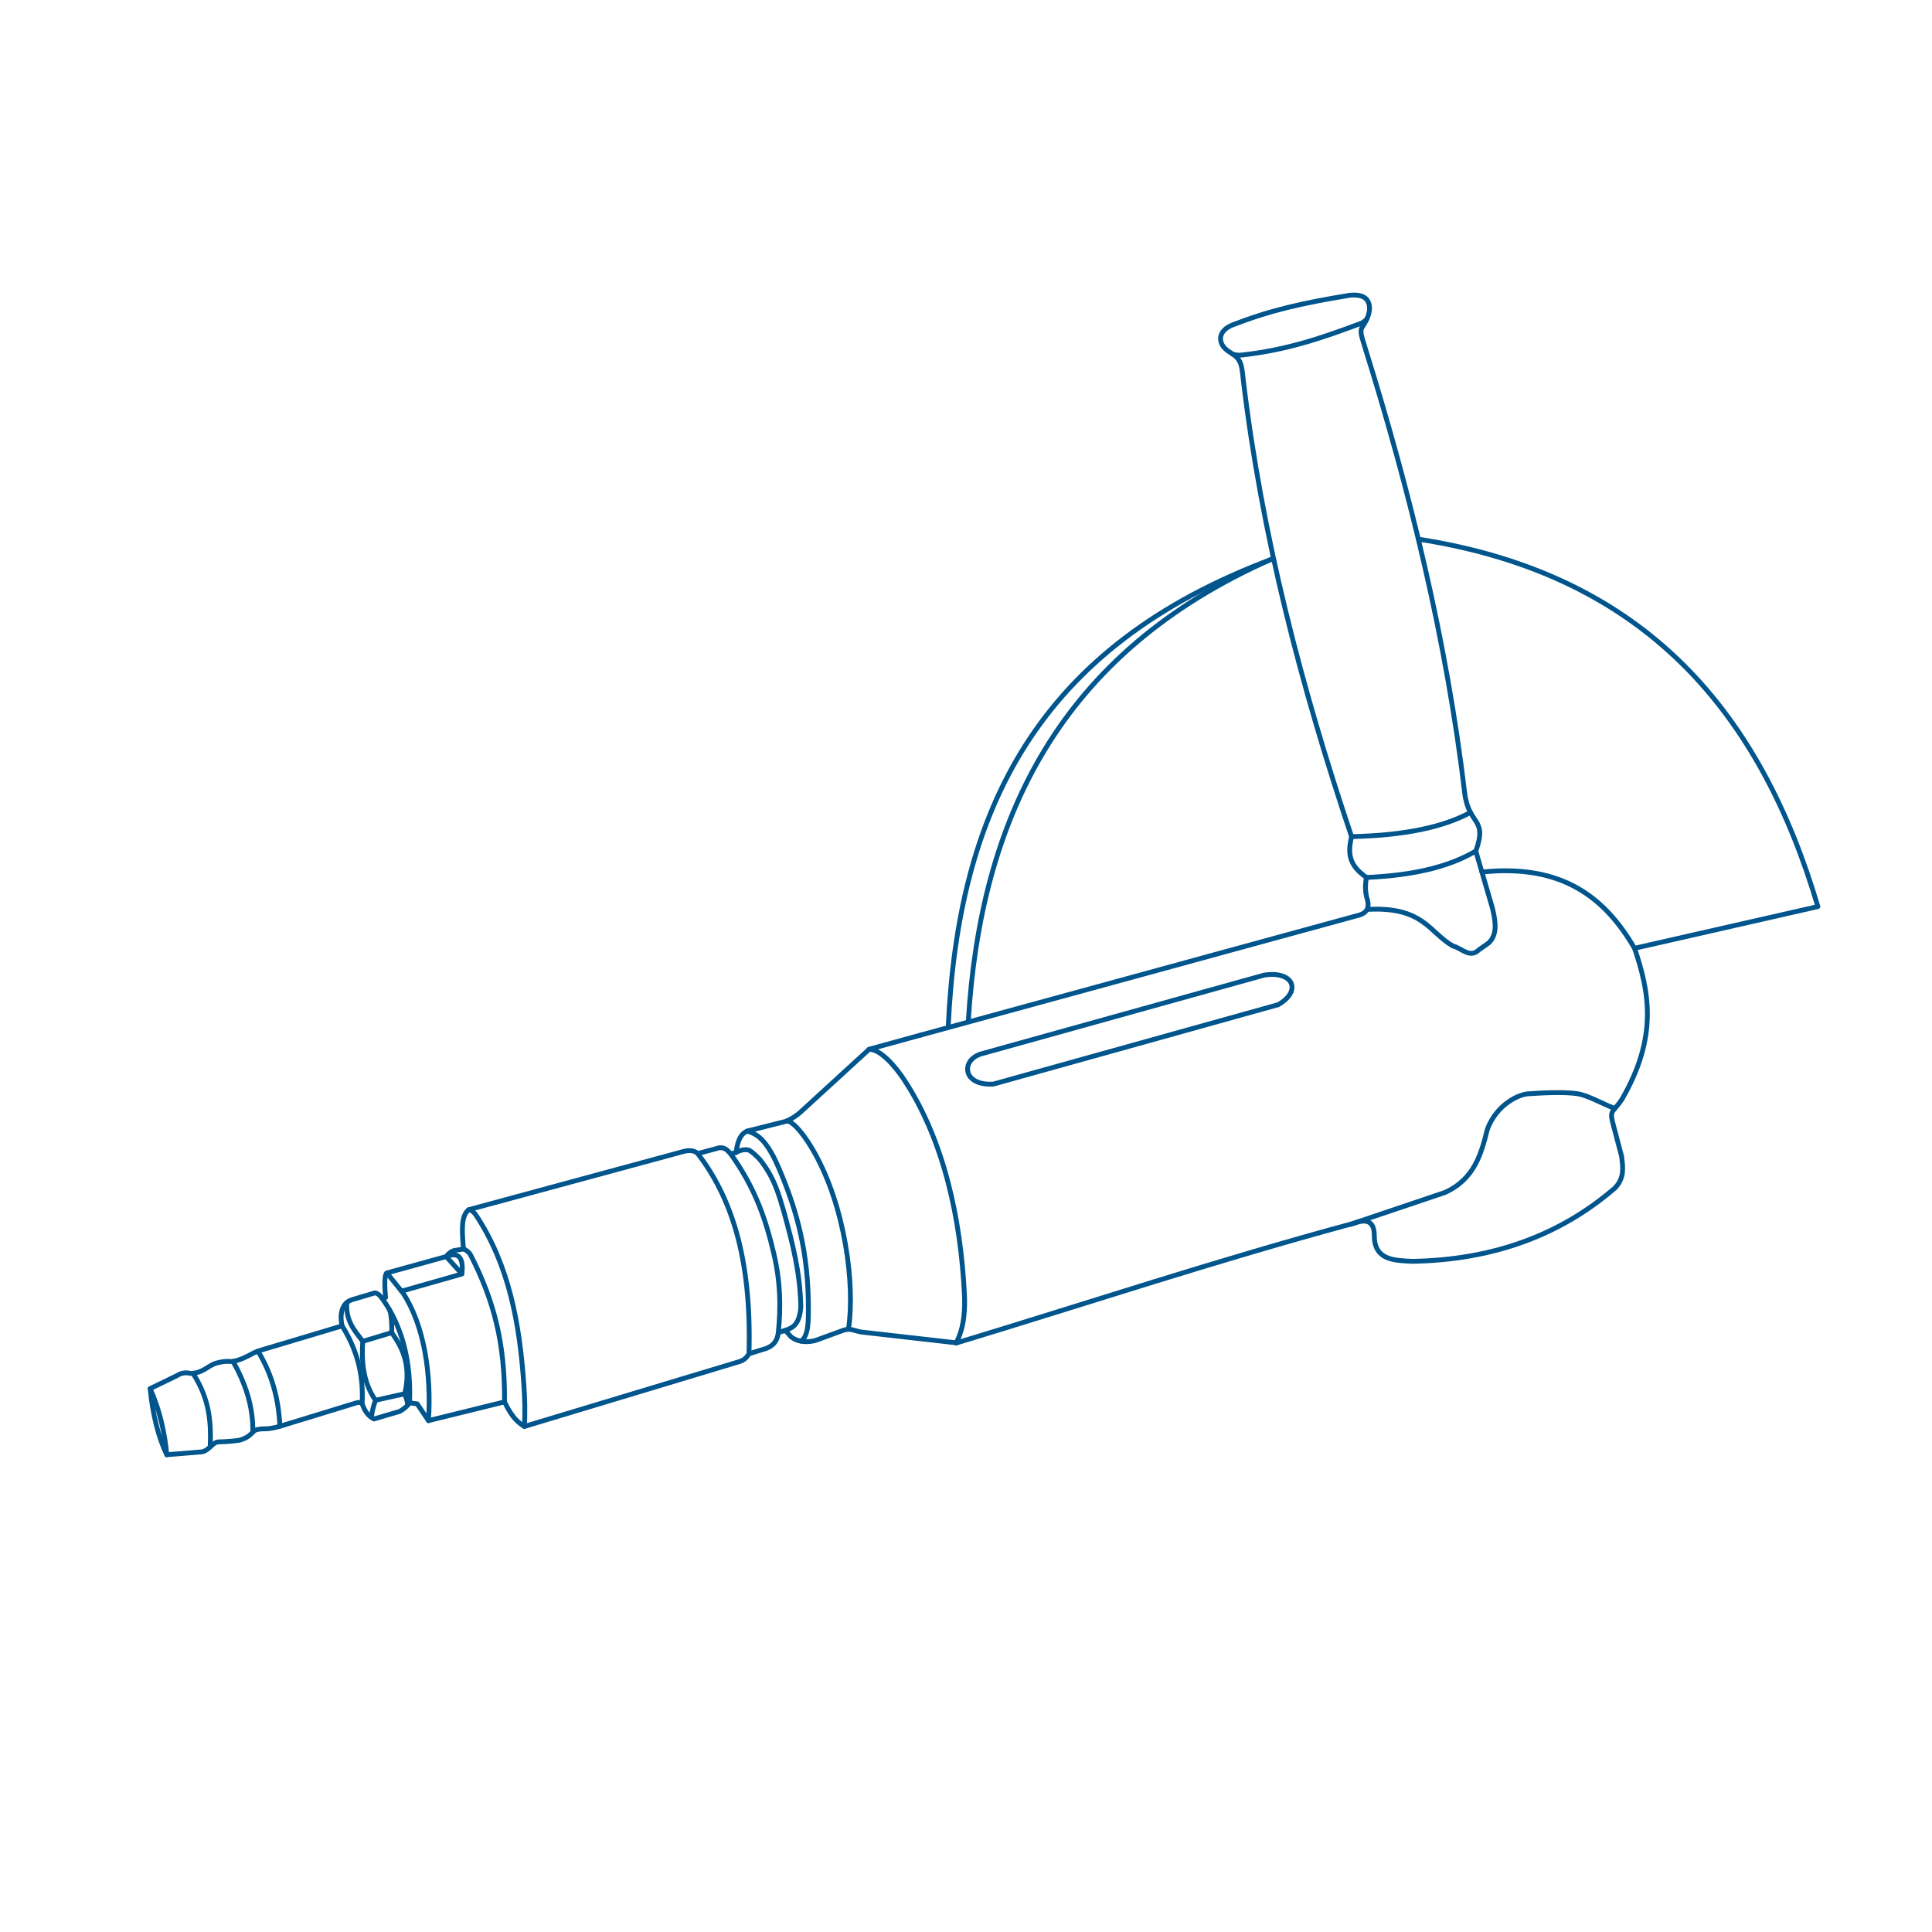
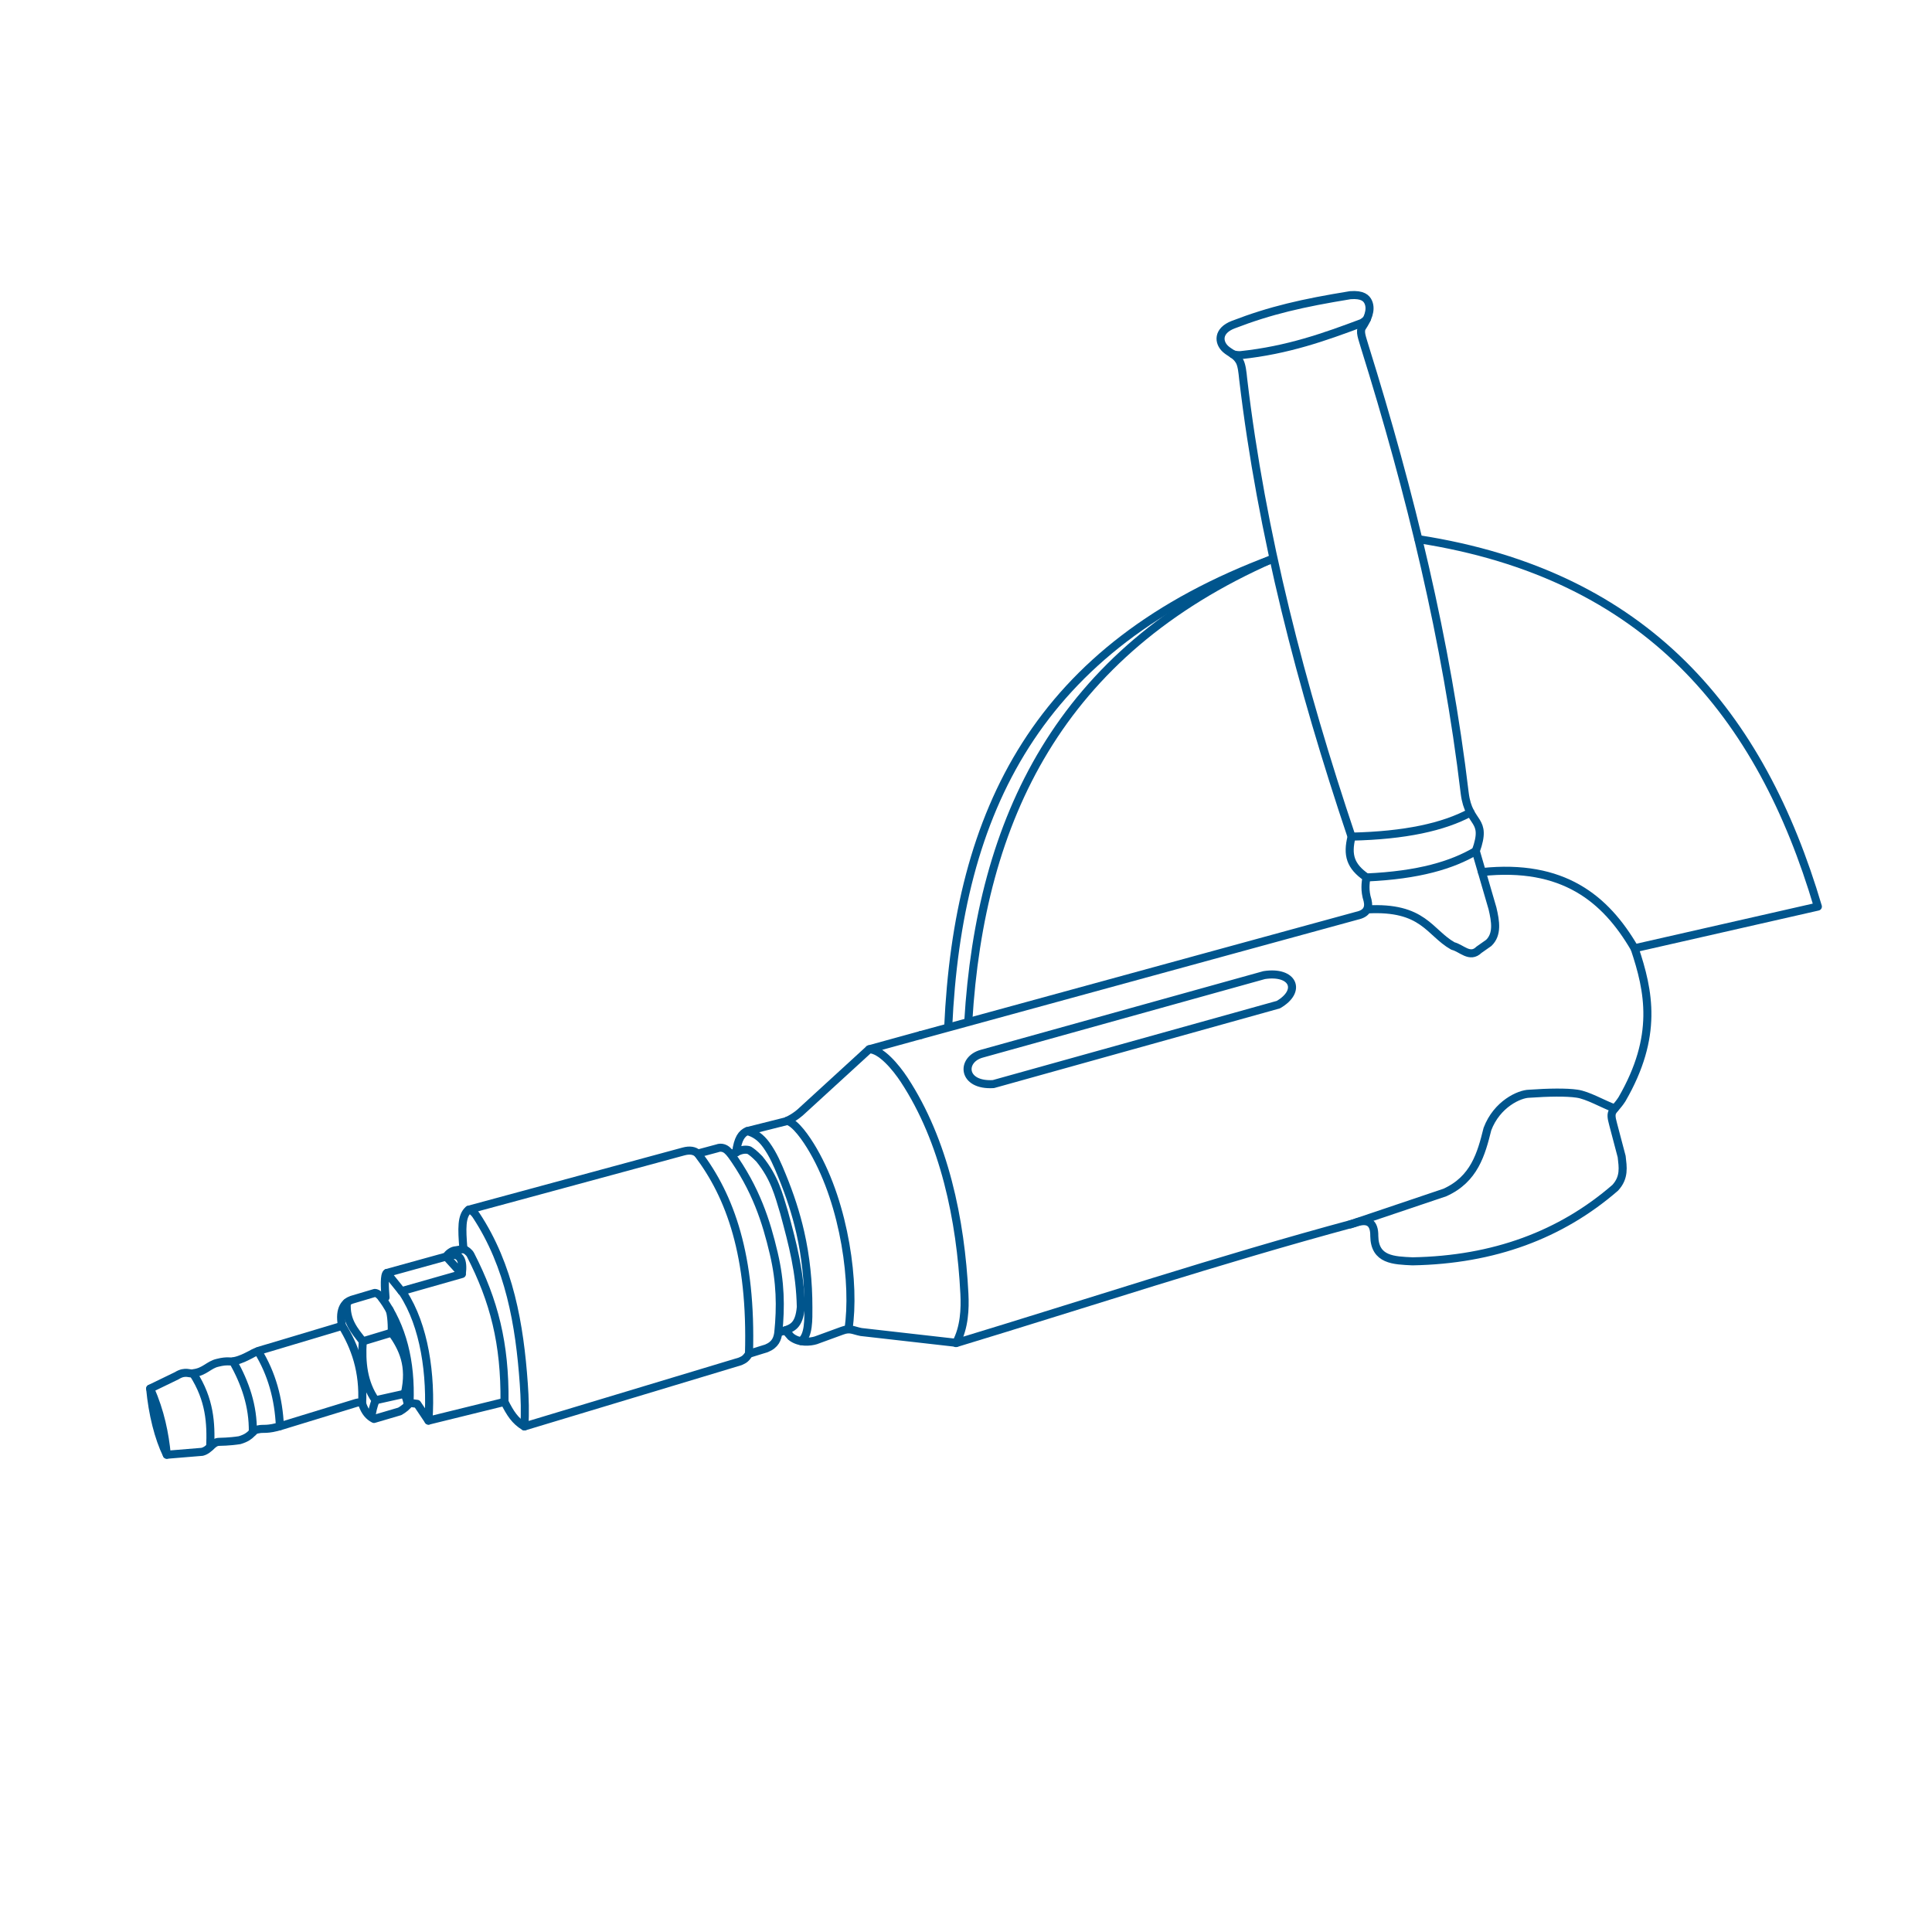
<svg xmlns="http://www.w3.org/2000/svg" version="1.1" id="svg1" width="200" height="200" viewBox="0 0 2400 2400">
  <defs id="defs1" />
  <g id="g1">
-     <path style="fill:none;stroke:#00558d;stroke-width:6;stroke-dasharray:none;stroke-opacity:1" d="m 1177.893,1275.868 c 12.278,-268.527 110.115,-472.458 403.411,-581.73" id="path1" />
-     <path style="fill:none;stroke:#00558d;stroke-width:6;stroke-dasharray:none;stroke-opacity:1" d="m 1202.832,1269.016 c 15.116,-251.378 112.813,-458.289 378.055,-574.984" id="path2" />
-     <path style="fill:none;stroke:#00558d;stroke-width:6;stroke-linecap:round;stroke-linejoin:round;stroke-dasharray:none;stroke-opacity:1" d="m 1143.795,1285.776 542.087,-148.312 c 11.716,-2.541 15.325,-9.275 12.919,-19.12 -3.942,-12.345 -2.396,-21.712 -1.399,-28.459 -19.939,-13.869 -24.136,-27.587 -18.421,-50.544 -62.722,-186.544 -111.829,-375.413 -134.693,-568.763 -0.786,-7.989 -1.735,-16.71 -4.281,-21.501 -4.461,-8.395 -11.82,-10.343 -17.433,-15.385 -9.176,-8.243 -10.268,-22.801 9.247,-30.358 46.656,-17.964 86.22,-26.957 145.543,-36.639 15.409,-1.215 20.152,3.802 22.297,8.486 4.544,9.927 -1.239,21.926 -7.358,31.092 -3.759,5.63 -0.072,13.479 3.139,24.773 56.198,179.952 101.7,365.505 124.102,554.517 5.083,40.255 28.745,30.007 13.745,71.673 l 20.735,71.184 c 3.837,16.379 6.419,32.273 -4.651,42.892 l -12.144,8.527 c -11.332,11.196 -21.576,-2.1 -32.298,-4.651 -29.57,-16.652 -36.372,-49.469 -106.712,-45.475" id="path3" />
-     <path style="fill:none;stroke:#00558d;stroke-width:6;stroke-linecap:round;stroke-linejoin:round;stroke-dasharray:none;stroke-opacity:1" d="m 1531.342,439.946 c 3.322,1.085 7.653,1.45 10.135,1.188 58.059,-6.145 104.305,-22.664 149.599,-39.652 2.158,-0.809 6.004,-3.945 6.967,-5.262" id="path21" />
-     <path style="display:inline;fill:none;stroke:#00558d;stroke-width:6;stroke-linecap:round;stroke-linejoin:round;stroke-dasharray:none;stroke-opacity:1" d="m 1678.969,1039.279 c 66.358,-1.446 114.47,-12.015 147.705,-30.022" id="path22" />
-     <path style="fill:none;stroke:#00558d;stroke-width:6;stroke-linecap:round;stroke-linejoin:round;stroke-dasharray:none;stroke-opacity:1" d="m 1697.503,1090.012 c 65.216,-2.897 106.362,-15.514 135.85,-32.84" id="path23" />
-     <path style="fill:none;stroke:#00558d;stroke-width:6;stroke-linecap:round;stroke-linejoin:round;stroke-dasharray:none;stroke-opacity:1" d="m 1762.05,669.783 c 284.31,44.026 425.663,218.013 496.172,456.405 l -227.741,51.797 c -36.169,-62.01 -88.932,-105.307 -189.51,-94.686" id="path24" />
-     <path style="fill:none;stroke:#00558d;stroke-width:6;stroke-linecap:round;stroke-linejoin:round;stroke-dasharray:none;stroke-opacity:1" d="m 2030.499,1177.901 c 17.959,53.414 29.718,109.271 -15.639,187.629 -10.765,16.511 -16.074,12.691 -10.962,31.06 l 10.597,40.195 c 1.433,12.911 3.873,25.822 -8.039,38.733 -67.276,58.307 -150.729,89.542 -251.766,91.352 -23.252,-1.094 -47.061,-1.483 -47.503,-31.425 0.256,-16.47 -7.515,-22.343 -24.482,-16.078 -171.381,46.238 -330.467,99.183 -495.128,149.087 10.53,-19.374 11.36,-42.772 10.44,-61.126 -4.614,-92.077 -24.939,-190.045 -74.83,-265.955 -10.189,-15.503 -28.711,-37.787 -43.405,-37.962 l 64.37,-17.739" id="path25" />
-     <path style="fill:none;stroke:#00558d;stroke-width:6;stroke-linecap:round;stroke-linejoin:round;stroke-dasharray:none;stroke-opacity:1" d="m 1219.565,1308.966 350.884,-97.669 c 35.997,-5.575 47.197,19.529 17.57,36.69 l -353.984,98.702 c -38.984,2.434 -40.728,-30.423 -14.469,-37.724 z" id="path26" />
-     <path style="fill:none;stroke:#00558d;stroke-width:6;stroke-linecap:round;stroke-linejoin:round;stroke-dasharray:none;stroke-opacity:1" d="m 1677.419,1520.969 117.465,-39.604 c 36.552,-16.512 45.146,-47.778 52.837,-78.755 11.785,-31.212 39.835,-43.794 51.944,-43.931 23.994,-1.718 46.425,-2.008 59.288,-0.091 13.494,1.866 31.717,12.704 46.864,18.362" id="path27" />
-     <path style="fill:none;stroke:#00558d;stroke-width:6;stroke-linecap:round;stroke-linejoin:round;stroke-dasharray:none;stroke-opacity:1" d="m 1188.043,1668.117 -118.339,-13.436 c -10.207,-1.987 -13.542,-5.38 -23.771,-1.55 l -32.556,11.886 c -6.67,2.046 -20.888,3.703 -31.006,-4.651 l -6.718,-7.752 -8.785,2.713 c -1.099,7.725 -3.53,15.038 -14.728,19.637 l -21.561,6.699 c -4.335,6.155 -5.655,7.048 -10.995,9.45 l -268.201,80.874 c -11.582,-6.94 -17.571,-16.315 -24.676,-30.489 l -94.439,23.255 c 3.78,-57.715 -5.227,-118.027 -31.523,-158.388 l -20.154,-25.063 73.897,-20.412 c 2.172,-3.834 7.002,-6.929 10.077,-7.493 l 11.11,-1.809 c -2.053,-25.455 -2.664,-41.163 6.46,-48.834 l 266.909,-72.347 c 7.678,-2.088 13.596,-1.185 17.828,2.584 l 24.03,-6.46 c 5.231,-2.022 10.091,0.058 12.919,2.842 l 3.876,3.876 6.718,-1.55 c 2.072,-17.381 7.216,-23.843 13.694,-26.613 l 48.26,-12.149 c 6.364,-2.705 12.209,-6.362 17.54,-10.962 l 85.741,-78.498" id="path28" />
-     <path style="fill:none;stroke:#00558d;stroke-width:6;stroke-linecap:round;stroke-linejoin:round;stroke-dasharray:none;stroke-opacity:1" d="m 498.782,1603.959 75.091,-21.376 -19.549,-21.559 c 17.899,-7.496 21.518,5.311 19.387,21.402" id="path29" />
-     <path style="fill:none;stroke:#00558d;stroke-width:6;stroke-linecap:round;stroke-linejoin:round;stroke-dasharray:none;stroke-opacity:1" d="m 575.609,1551.523 c 3.153,0.871 7.339,4.27 8.882,7.281 29.319,57.175 42.934,110.176 42.229,182.777" id="path30" />
-     <path style="fill:none;stroke:#00558d;stroke-width:6;stroke-linecap:round;stroke-linejoin:round;stroke-dasharray:none;stroke-opacity:1" d="m 582.334,1502.806 c 3.51,0.076 6.941,3.595 9.094,6.861 41.498,62.937 54.057,135.832 59.249,209.384 1.25,17.709 1.835,35.729 0.708,52.905" id="path31" />
-     <path style="fill:none;stroke:#00558d;stroke-width:6;stroke-linecap:round;stroke-linejoin:round;stroke-dasharray:none;stroke-opacity:1" d="m 977.849,1392.294 c 10.216,2.655 23.497,21.522 32.389,36.884 39.823,68.801 52.083,167.327 43.782,221.736" id="path32" />
-     <path style="fill:none;stroke:#00558d;stroke-width:6;stroke-linecap:round;stroke-linejoin:round;stroke-dasharray:none;stroke-opacity:1" d="m 995.077,1665.989 c 9.756,-6.644 9.12,-27.299 9.121,-41.809 0,-31.553 -3.107,-62.659 -10.08,-93.291 -5.381,-23.637 -12.773,-46.208 -22.696,-70.421 -5.508,-13.439 -10.883,-26.293 -19.612,-38.337 -6.903,-9.524 -14.584,-14.688 -23.536,-17" id="path33" />
-     <path style="fill:none;stroke:#00558d;stroke-width:6;stroke-linecap:round;stroke-linejoin:round;stroke-dasharray:none;stroke-opacity:1" d="m 973.63,1653.289 c 10.005,-3.561 19.102,-5.827 21.194,-29.598 -0.961,-43.621 -9.837,-77.091 -20.828,-117.661 -6.787,-22.508 -11.831,-43.144 -30.637,-66.32 -6.771,-6.92 -9.666,-8.939 -12.755,-10.873 -2.483,-0.894 -8.875,-1.536 -16.187,2.796" id="path34" />
-     <path style="fill:none;stroke:#00558d;stroke-width:6;stroke-linecap:round;stroke-linejoin:round;stroke-dasharray:none;stroke-opacity:1" d="m 907.432,1433.072 c 31.712,43.85 44.502,84.527 53.779,123.963 8.425,35.815 8.812,66.293 5.641,98.309" id="path35" />
-     <path style="fill:none;stroke:#00558d;stroke-width:6;stroke-linecap:round;stroke-linejoin:round;stroke-dasharray:none;stroke-opacity:1" d="m 866.748,1432.948 c 40.416,52.929 67.204,127.154 63.672,248.752" id="path36" />
-     <path style="fill:none;stroke:#00558d;stroke-width:6;stroke-linecap:round;stroke-linejoin:round;stroke-dasharray:none;stroke-opacity:1" d="m 532.217,1764.738 -13.977,-20.828 -9.485,-1.249 c 2.041,-51.325 -8.802,-94.616 -34.106,-129.837 l 4.263,-1.034 c -1.032,-12.309 -1.802,-28.497 1.672,-30.444" id="path37" />
-     <path style="fill:none;stroke:#00558d;stroke-width:6;stroke-linecap:round;stroke-linejoin:round;stroke-dasharray:none;stroke-opacity:1" d="m 508.755,1742.532 c -2.681,4.355 -7.061,7.74 -12.144,10.723 l -32.039,9.431 c -5.928,-3.027 -11.2,-8.208 -14.728,-19.12 2.155,-40.083 -8.686,-70.538 -25.063,-96.893 -4.08,-21.743 4.657,-29.457 12.144,-32.039 l 28.68,-8.527 c 3.554,0.085 7.073,3.951 9.043,6.718" id="path38" />
-     <path style="fill:none;stroke:#00558d;stroke-width:6;stroke-linecap:round;stroke-linejoin:round;stroke-dasharray:none;stroke-opacity:1" d="m 483.757,1626.926 c 1.691,3.072 3.262,14.47 2.875,28.556 13.684,19.355 24.275,40.932 16.18,75.94 1.673,4.641 3.089,9.195 3.735,13.493" id="path39" />
-     <path style="fill:none;stroke:#00558d;stroke-width:6;stroke-linecap:round;stroke-linejoin:round;stroke-dasharray:none;stroke-opacity:1" d="m 430.853,1618.12 c -1.657,22.616 9.666,34.849 19.766,48.059 -1.752,26.273 0.693,51.466 15.891,73.381 -2.533,6.813 -4.397,13.686 -5.038,20.671" id="path40" />
-     <path style="fill:none;stroke:#00558d;stroke-width:6;stroke-linecap:round;stroke-linejoin:round;stroke-dasharray:none;stroke-opacity:1" d="m 450.731,1666.261 35.993,-10.871" id="path41" />
-     <path style="fill:none;stroke:#00558d;stroke-width:6;stroke-linecap:round;stroke-linejoin:round;stroke-dasharray:none;stroke-opacity:1" d="m 466.626,1739.434 35.993,-8.039" id="path42" />
-     <path style="fill:none;stroke:#00558d;stroke-width:6;stroke-linecap:round;stroke-linejoin:round;stroke-dasharray:none;stroke-opacity:1" d="m 449.715,1743.436 c -1.936,-1.339 -4.265,-1.589 -6.976,-0.775 l -92.372,28.293 c -19.136,5.971 -23.108,3.034 -29.456,4.651 -8.702,0.934 -6.22,8.404 -23.254,13.436 -12.892,2.021 -24.536,2.008 -25.321,2.067 -8.502,-0.036 -11.227,9.826 -21.187,12.402 l -43.925,3.617 c -2.591,-26.16 -7.9,-53.097 -20.671,-82.166 l 33.073,-16.02 c 10.935,-6.84 16.404,-1.467 20.671,-3.101 13.978,-1.664 19.13,-10.525 29.972,-12.919 12.9,-3.288 15.183,-0.728 20.671,-2.067 8.554,-1.805 14.429,-5.142 20.671,-8.268 7.407,-4.435 14.905,-6.011 22.221,-8.268 l 90.888,-27.196" id="path43" />
-     <path style="fill:none;stroke:#00558d;stroke-width:6;stroke-linecap:round;stroke-linejoin:round;stroke-dasharray:none;stroke-opacity:1" d="m 320.463,1678.502 c 17.105,27.797 25.706,59.049 27.223,93.179" id="path44" />
-     <path style="fill:none;stroke:#00558d;stroke-width:6;stroke-linecap:round;stroke-linejoin:round;stroke-dasharray:none;stroke-opacity:1" d="m 289.518,1691.243 c 14.97,26.738 25.114,55.285 24.546,87.85" id="path45" />
-     <path style="fill:none;stroke:#00558d;stroke-width:6;stroke-linecap:round;stroke-linejoin:round;stroke-dasharray:none;stroke-opacity:1" d="m 239.913,1706.273 c 20.921,32.482 22.369,61.811 21.214,90.933" id="path46" />
-     <path style="fill:none;stroke:#00558d;stroke-width:6;stroke-linecap:round;stroke-linejoin:round;stroke-dasharray:none;stroke-opacity:1" d="m 186.541,1725 c 2.939,31.566 10.459,61.228 20.624,82.088" id="path47" />
+     <path style="fill:none;stroke:#00558d;stroke-width:10;stroke-dasharray:none;stroke-opacity:1" d="m 1177.893,1275.868 c 12.278,-268.527 110.115,-472.458 403.411,-581.73" id="path1" />
+     <path style="fill:none;stroke:#00558d;stroke-width:10;stroke-dasharray:none;stroke-opacity:1" d="m 1202.832,1269.016 c 15.116,-251.378 112.813,-458.289 378.055,-574.984" id="path2" />
+     <path style="fill:none;stroke:#00558d;stroke-width:10;stroke-linecap:round;stroke-linejoin:round;stroke-dasharray:none;stroke-opacity:1" d="m 1143.795,1285.776 542.087,-148.312 c 11.716,-2.541 15.325,-9.275 12.919,-19.12 -3.942,-12.345 -2.396,-21.712 -1.399,-28.459 -19.939,-13.869 -24.136,-27.587 -18.421,-50.544 -62.722,-186.544 -111.829,-375.413 -134.693,-568.763 -0.786,-7.989 -1.735,-16.71 -4.281,-21.501 -4.461,-8.395 -11.82,-10.343 -17.433,-15.385 -9.176,-8.243 -10.268,-22.801 9.247,-30.358 46.656,-17.964 86.22,-26.957 145.543,-36.639 15.409,-1.215 20.152,3.802 22.297,8.486 4.544,9.927 -1.239,21.926 -7.358,31.092 -3.759,5.63 -0.072,13.479 3.139,24.773 56.198,179.952 101.7,365.505 124.102,554.517 5.083,40.255 28.745,30.007 13.745,71.673 l 20.735,71.184 c 3.837,16.379 6.419,32.273 -4.651,42.892 l -12.144,8.527 c -11.332,11.196 -21.576,-2.1 -32.298,-4.651 -29.57,-16.652 -36.372,-49.469 -106.712,-45.475" id="path3" />
+     <path style="fill:none;stroke:#00558d;stroke-width:10;stroke-linecap:round;stroke-linejoin:round;stroke-dasharray:none;stroke-opacity:1" d="m 1531.342,439.946 c 3.322,1.085 7.653,1.45 10.135,1.188 58.059,-6.145 104.305,-22.664 149.599,-39.652 2.158,-0.809 6.004,-3.945 6.967,-5.262" id="path21" />
+     <path style="display:inline;fill:none;stroke:#00558d;stroke-width:10;stroke-linecap:round;stroke-linejoin:round;stroke-dasharray:none;stroke-opacity:1" d="m 1678.969,1039.279 c 66.358,-1.446 114.47,-12.015 147.705,-30.022" id="path22" />
+     <path style="fill:none;stroke:#00558d;stroke-width:10;stroke-linecap:round;stroke-linejoin:round;stroke-dasharray:none;stroke-opacity:1" d="m 1697.503,1090.012 c 65.216,-2.897 106.362,-15.514 135.85,-32.84" id="path23" />
+     <path style="fill:none;stroke:#00558d;stroke-width:10;stroke-linecap:round;stroke-linejoin:round;stroke-dasharray:none;stroke-opacity:1" d="m 1762.05,669.783 c 284.31,44.026 425.663,218.013 496.172,456.405 l -227.741,51.797 c -36.169,-62.01 -88.932,-105.307 -189.51,-94.686" id="path24" />
+     <path style="fill:none;stroke:#00558d;stroke-width:10;stroke-linecap:round;stroke-linejoin:round;stroke-dasharray:none;stroke-opacity:1" d="m 2030.499,1177.901 c 17.959,53.414 29.718,109.271 -15.639,187.629 -10.765,16.511 -16.074,12.691 -10.962,31.06 l 10.597,40.195 c 1.433,12.911 3.873,25.822 -8.039,38.733 -67.276,58.307 -150.729,89.542 -251.766,91.352 -23.252,-1.094 -47.061,-1.483 -47.503,-31.425 0.256,-16.47 -7.515,-22.343 -24.482,-16.078 -171.381,46.238 -330.467,99.183 -495.128,149.087 10.53,-19.374 11.36,-42.772 10.44,-61.126 -4.614,-92.077 -24.939,-190.045 -74.83,-265.955 -10.189,-15.503 -28.711,-37.787 -43.405,-37.962 l 64.37,-17.739" id="path25" />
+     <path style="fill:none;stroke:#00558d;stroke-width:10;stroke-linecap:round;stroke-linejoin:round;stroke-dasharray:none;stroke-opacity:1" d="m 1219.565,1308.966 350.884,-97.669 c 35.997,-5.575 47.197,19.529 17.57,36.69 l -353.984,98.702 c -38.984,2.434 -40.728,-30.423 -14.469,-37.724 z" id="path26" />
+     <path style="fill:none;stroke:#00558d;stroke-width:10;stroke-linecap:round;stroke-linejoin:round;stroke-dasharray:none;stroke-opacity:1" d="m 1677.419,1520.969 117.465,-39.604 c 36.552,-16.512 45.146,-47.778 52.837,-78.755 11.785,-31.212 39.835,-43.794 51.944,-43.931 23.994,-1.718 46.425,-2.008 59.288,-0.091 13.494,1.866 31.717,12.704 46.864,18.362" id="path27" />
+     <path style="fill:none;stroke:#00558d;stroke-width:10;stroke-linecap:round;stroke-linejoin:round;stroke-dasharray:none;stroke-opacity:1" d="m 1188.043,1668.117 -118.339,-13.436 c -10.207,-1.987 -13.542,-5.38 -23.771,-1.55 l -32.556,11.886 c -6.67,2.046 -20.888,3.703 -31.006,-4.651 l -6.718,-7.752 -8.785,2.713 c -1.099,7.725 -3.53,15.038 -14.728,19.637 l -21.561,6.699 c -4.335,6.155 -5.655,7.048 -10.995,9.45 l -268.201,80.874 c -11.582,-6.94 -17.571,-16.315 -24.676,-30.489 l -94.439,23.255 c 3.78,-57.715 -5.227,-118.027 -31.523,-158.388 l -20.154,-25.063 73.897,-20.412 c 2.172,-3.834 7.002,-6.929 10.077,-7.493 l 11.11,-1.809 c -2.053,-25.455 -2.664,-41.163 6.46,-48.834 l 266.909,-72.347 c 7.678,-2.088 13.596,-1.185 17.828,2.584 l 24.03,-6.46 c 5.231,-2.022 10.091,0.058 12.919,2.842 l 3.876,3.876 6.718,-1.55 c 2.072,-17.381 7.216,-23.843 13.694,-26.613 l 48.26,-12.149 c 6.364,-2.705 12.209,-6.362 17.54,-10.962 l 85.741,-78.498" id="path28" />
+     <path style="fill:none;stroke:#00558d;stroke-width:10;stroke-linecap:round;stroke-linejoin:round;stroke-dasharray:none;stroke-opacity:1" d="m 498.782,1603.959 75.091,-21.376 -19.549,-21.559 c 17.899,-7.496 21.518,5.311 19.387,21.402" id="path29" />
+     <path style="fill:none;stroke:#00558d;stroke-width:10;stroke-linecap:round;stroke-linejoin:round;stroke-dasharray:none;stroke-opacity:1" d="m 575.609,1551.523 c 3.153,0.871 7.339,4.27 8.882,7.281 29.319,57.175 42.934,110.176 42.229,182.777" id="path30" />
+     <path style="fill:none;stroke:#00558d;stroke-width:10;stroke-linecap:round;stroke-linejoin:round;stroke-dasharray:none;stroke-opacity:1" d="m 582.334,1502.806 c 3.51,0.076 6.941,3.595 9.094,6.861 41.498,62.937 54.057,135.832 59.249,209.384 1.25,17.709 1.835,35.729 0.708,52.905" id="path31" />
+     <path style="fill:none;stroke:#00558d;stroke-width:10;stroke-linecap:round;stroke-linejoin:round;stroke-dasharray:none;stroke-opacity:1" d="m 977.849,1392.294 c 10.216,2.655 23.497,21.522 32.389,36.884 39.823,68.801 52.083,167.327 43.782,221.736" id="path32" />
+     <path style="fill:none;stroke:#00558d;stroke-width:10;stroke-linecap:round;stroke-linejoin:round;stroke-dasharray:none;stroke-opacity:1" d="m 995.077,1665.989 c 9.756,-6.644 9.12,-27.299 9.121,-41.809 0,-31.553 -3.107,-62.659 -10.08,-93.291 -5.381,-23.637 -12.773,-46.208 -22.696,-70.421 -5.508,-13.439 -10.883,-26.293 -19.612,-38.337 -6.903,-9.524 -14.584,-14.688 -23.536,-17" id="path33" />
+     <path style="fill:none;stroke:#00558d;stroke-width:10;stroke-linecap:round;stroke-linejoin:round;stroke-dasharray:none;stroke-opacity:1" d="m 973.63,1653.289 c 10.005,-3.561 19.102,-5.827 21.194,-29.598 -0.961,-43.621 -9.837,-77.091 -20.828,-117.661 -6.787,-22.508 -11.831,-43.144 -30.637,-66.32 -6.771,-6.92 -9.666,-8.939 -12.755,-10.873 -2.483,-0.894 -8.875,-1.536 -16.187,2.796" id="path34" />
+     <path style="fill:none;stroke:#00558d;stroke-width:10;stroke-linecap:round;stroke-linejoin:round;stroke-dasharray:none;stroke-opacity:1" d="m 907.432,1433.072 c 31.712,43.85 44.502,84.527 53.779,123.963 8.425,35.815 8.812,66.293 5.641,98.309" id="path35" />
+     <path style="fill:none;stroke:#00558d;stroke-width:10;stroke-linecap:round;stroke-linejoin:round;stroke-dasharray:none;stroke-opacity:1" d="m 866.748,1432.948 c 40.416,52.929 67.204,127.154 63.672,248.752" id="path36" />
+     <path style="fill:none;stroke:#00558d;stroke-width:10;stroke-linecap:round;stroke-linejoin:round;stroke-dasharray:none;stroke-opacity:1" d="m 532.217,1764.738 -13.977,-20.828 -9.485,-1.249 c 2.041,-51.325 -8.802,-94.616 -34.106,-129.837 l 4.263,-1.034 c -1.032,-12.309 -1.802,-28.497 1.672,-30.444" id="path37" />
+     <path style="fill:none;stroke:#00558d;stroke-width:10;stroke-linecap:round;stroke-linejoin:round;stroke-dasharray:none;stroke-opacity:1" d="m 508.755,1742.532 c -2.681,4.355 -7.061,7.74 -12.144,10.723 l -32.039,9.431 c -5.928,-3.027 -11.2,-8.208 -14.728,-19.12 2.155,-40.083 -8.686,-70.538 -25.063,-96.893 -4.08,-21.743 4.657,-29.457 12.144,-32.039 l 28.68,-8.527 c 3.554,0.085 7.073,3.951 9.043,6.718" id="path38" />
+     <path style="fill:none;stroke:#00558d;stroke-width:10;stroke-linecap:round;stroke-linejoin:round;stroke-dasharray:none;stroke-opacity:1" d="m 483.757,1626.926 c 1.691,3.072 3.262,14.47 2.875,28.556 13.684,19.355 24.275,40.932 16.18,75.94 1.673,4.641 3.089,9.195 3.735,13.493" id="path39" />
+     <path style="fill:none;stroke:#00558d;stroke-width:10;stroke-linecap:round;stroke-linejoin:round;stroke-dasharray:none;stroke-opacity:1" d="m 430.853,1618.12 c -1.657,22.616 9.666,34.849 19.766,48.059 -1.752,26.273 0.693,51.466 15.891,73.381 -2.533,6.813 -4.397,13.686 -5.038,20.671" id="path40" />
+     <path style="fill:none;stroke:#00558d;stroke-width:10;stroke-linecap:round;stroke-linejoin:round;stroke-dasharray:none;stroke-opacity:1" d="m 450.731,1666.261 35.993,-10.871" id="path41" />
+     <path style="fill:none;stroke:#00558d;stroke-width:10;stroke-linecap:round;stroke-linejoin:round;stroke-dasharray:none;stroke-opacity:1" d="m 466.626,1739.434 35.993,-8.039" id="path42" />
+     <path style="fill:none;stroke:#00558d;stroke-width:10;stroke-linecap:round;stroke-linejoin:round;stroke-dasharray:none;stroke-opacity:1" d="m 449.715,1743.436 c -1.936,-1.339 -4.265,-1.589 -6.976,-0.775 l -92.372,28.293 c -19.136,5.971 -23.108,3.034 -29.456,4.651 -8.702,0.934 -6.22,8.404 -23.254,13.436 -12.892,2.021 -24.536,2.008 -25.321,2.067 -8.502,-0.036 -11.227,9.826 -21.187,12.402 l -43.925,3.617 c -2.591,-26.16 -7.9,-53.097 -20.671,-82.166 l 33.073,-16.02 c 10.935,-6.84 16.404,-1.467 20.671,-3.101 13.978,-1.664 19.13,-10.525 29.972,-12.919 12.9,-3.288 15.183,-0.728 20.671,-2.067 8.554,-1.805 14.429,-5.142 20.671,-8.268 7.407,-4.435 14.905,-6.011 22.221,-8.268 l 90.888,-27.196" id="path43" />
+     <path style="fill:none;stroke:#00558d;stroke-width:10;stroke-linecap:round;stroke-linejoin:round;stroke-dasharray:none;stroke-opacity:1" d="m 320.463,1678.502 c 17.105,27.797 25.706,59.049 27.223,93.179" id="path44" />
+     <path style="fill:none;stroke:#00558d;stroke-width:10;stroke-linecap:round;stroke-linejoin:round;stroke-dasharray:none;stroke-opacity:1" d="m 289.518,1691.243 c 14.97,26.738 25.114,55.285 24.546,87.85" id="path45" />
+     <path style="fill:none;stroke:#00558d;stroke-width:10;stroke-linecap:round;stroke-linejoin:round;stroke-dasharray:none;stroke-opacity:1" d="m 239.913,1706.273 c 20.921,32.482 22.369,61.811 21.214,90.933" id="path46" />
+     <path style="fill:none;stroke:#00558d;stroke-width:10;stroke-linecap:round;stroke-linejoin:round;stroke-dasharray:none;stroke-opacity:1" d="m 186.541,1725 c 2.939,31.566 10.459,61.228 20.624,82.088" id="path47" />
  </g>
</svg>
